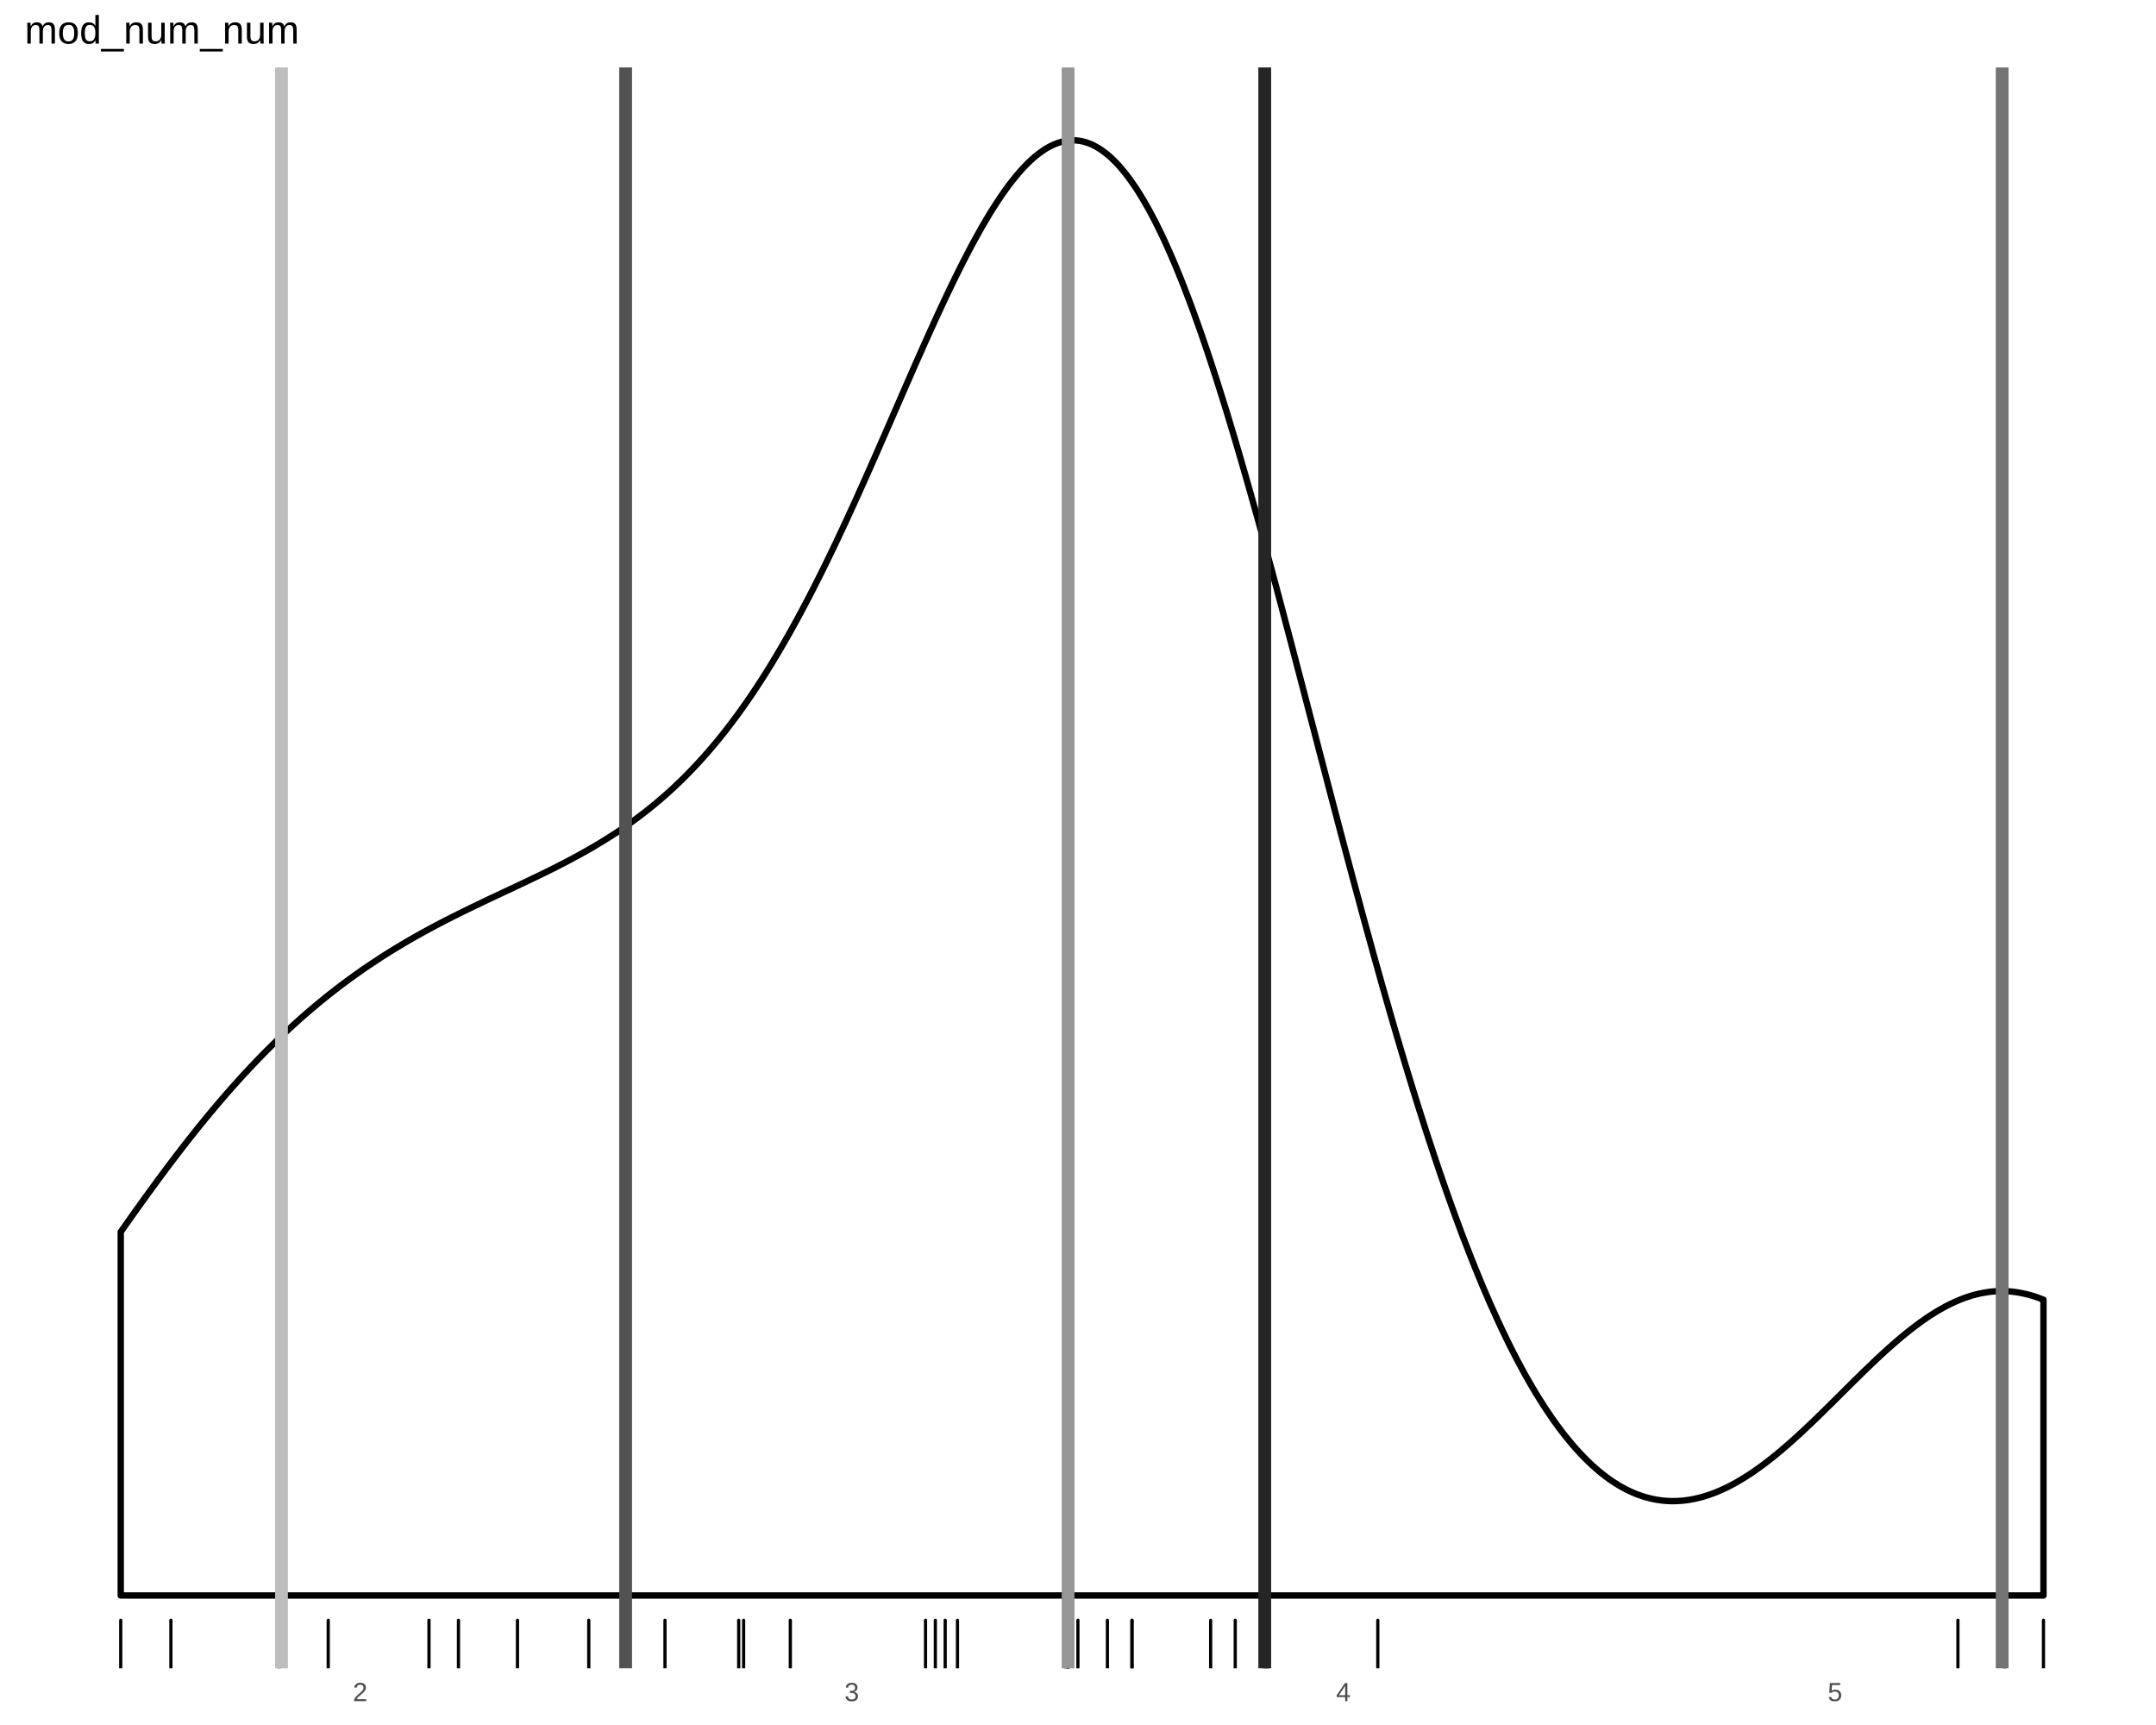
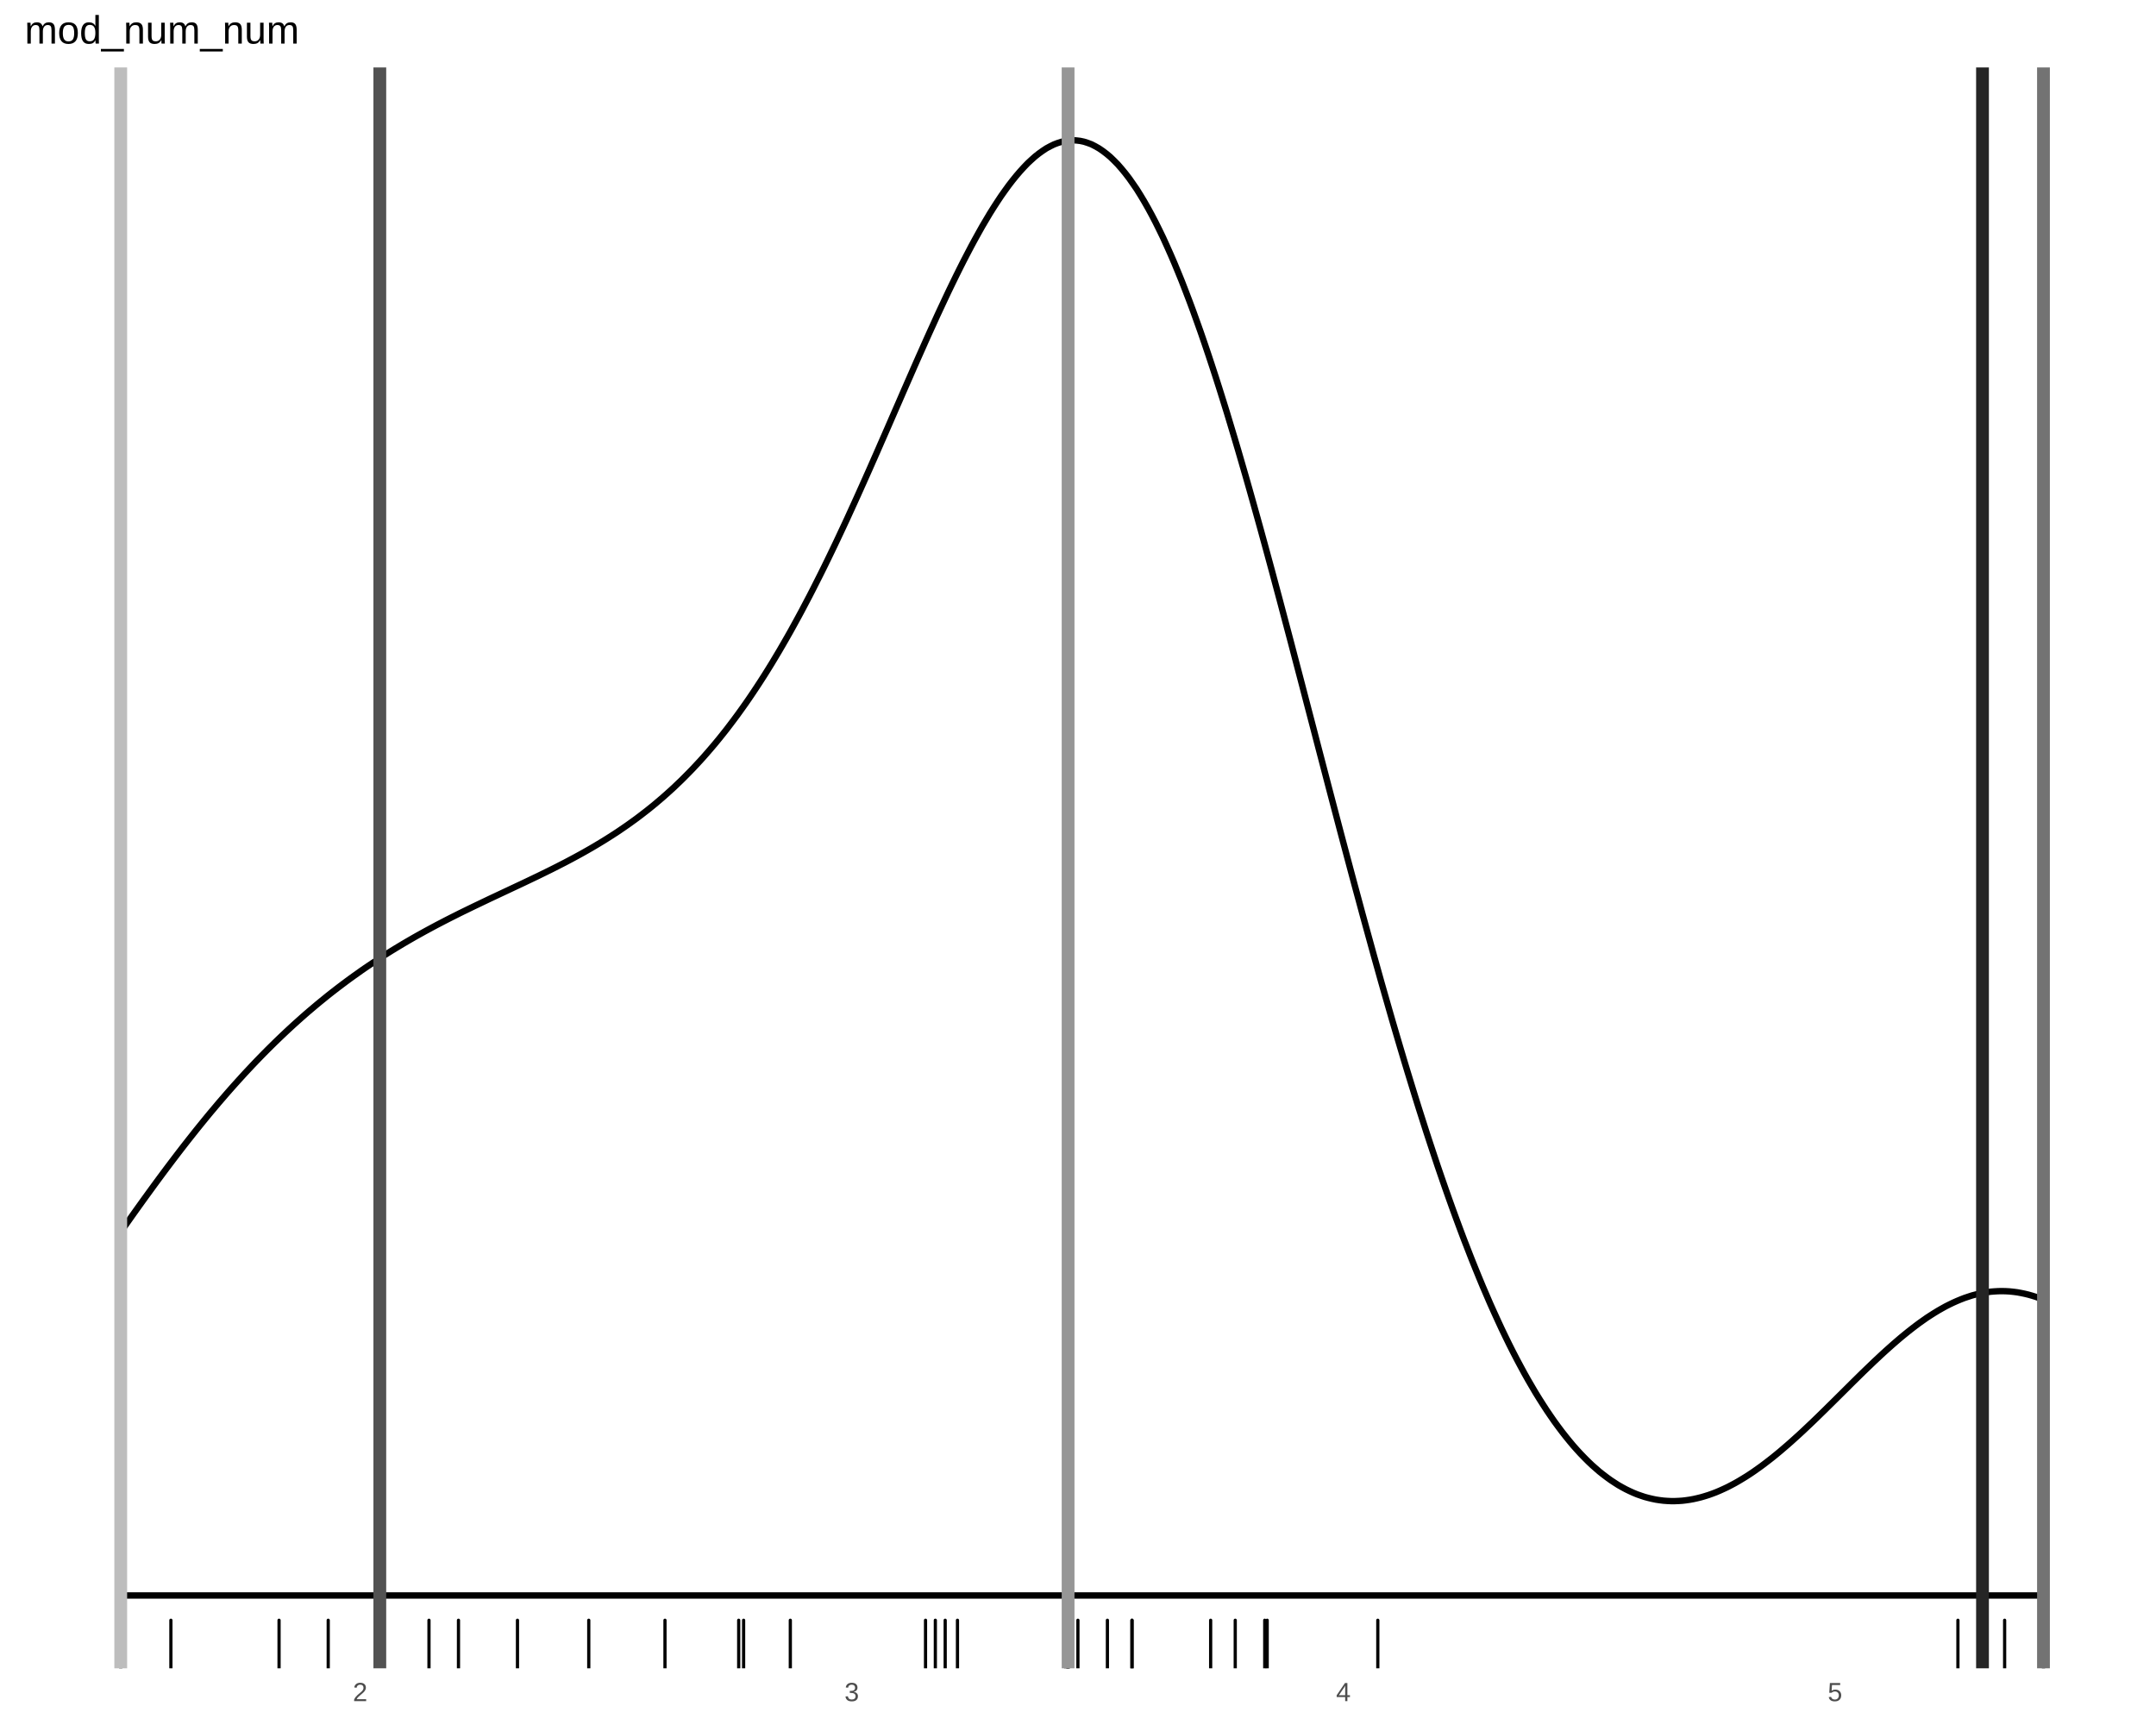
<svg xmlns="http://www.w3.org/2000/svg" viewBox="0 0 720.00 576.00">
  <defs>
    <style type="text/css">
    line, polyline, polygon, path, rect, circle {
      fill: none;
      stroke: #000000;
      stroke-linecap: round;
      stroke-linejoin: round;
      stroke-miterlimit: 10.00;
    }
  </style>
  </defs>
  <rect width="100%" height="100%" style="stroke: none; fill: #FFFFFF;" />
  <rect x="0.00" y="0.00" width="720.00" height="576.00" style="stroke-width: 1.07; stroke: #FFFFFF; fill: #FFFFFF;" />
  <defs>
    <clipPath id="cpOC4yMnw3MTQuNTJ8NTU3LjA2fDIyLjUy">
      <rect x="8.22" y="22.52" width="706.30" height="534.54" />
    </clipPath>
  </defs>
  <polyline points="40.32,411.35 41.58,409.56 42.84,407.78 44.09,406.01 45.35,404.24 46.61,402.48 47.86,400.74 49.12,399.00 50.38,397.27 51.63,395.55 52.89,393.84 54.15,392.14 55.40,390.46 56.66,388.79 57.92,387.12 59.17,385.48 60.43,383.84 61.68,382.23 62.94,380.62 64.20,379.03 65.45,377.45 66.71,375.89 67.97,374.34 69.22,372.81 70.48,371.29 71.74,369.80 72.99,368.31 74.25,366.85 75.51,365.39 76.76,363.96 78.02,362.54 79.28,361.14 80.53,359.76 81.79,358.38 83.05,357.04 84.30,355.70 85.56,354.38 86.82,353.08 88.07,351.80 89.33,350.53 90.59,349.28 91.84,348.05 93.10,346.83 94.36,345.63 95.61,344.45 96.87,343.28 98.12,342.13 99.38,341.00 100.64,339.87 101.89,338.77 103.15,337.68 104.41,336.62 105.66,335.56 106.92,334.52 108.18,333.50 109.43,332.48 110.69,331.49 111.95,330.51 113.20,329.55 114.46,328.60 115.72,327.66 116.97,326.74 118.23,325.83 119.49,324.94 120.74,324.05 122.00,323.18 123.26,322.33 124.51,321.49 125.77,320.66 127.03,319.84 128.28,319.03 129.54,318.24 130.79,317.46 132.05,316.69 133.31,315.93 134.56,315.18 135.82,314.44 137.08,313.71 138.33,312.99 139.59,312.28 140.85,311.58 142.10,310.89 143.36,310.21 144.62,309.53 145.87,308.86 147.13,308.21 148.39,307.55 149.64,306.91 150.90,306.27 152.16,305.64 153.41,305.01 154.67,304.39 155.93,303.78 157.18,303.17 158.44,302.56 159.70,301.96 160.95,301.36 162.21,300.76 163.46,300.16 164.72,299.57 165.98,298.98 167.23,298.39 168.49,297.80 169.75,297.21 171.00,296.62 172.26,296.03 173.52,295.44 174.77,294.85 176.03,294.25 177.29,293.65 178.54,293.05 179.80,292.45 181.06,291.83 182.31,291.22 183.57,290.60 184.83,289.97 186.08,289.34 187.34,288.69 188.60,288.05 189.85,287.39 191.11,286.72 192.37,286.04 193.62,285.36 194.88,284.66 196.13,283.95 197.39,283.23 198.65,282.49 199.90,281.74 201.16,280.98 202.42,280.20 203.67,279.41 204.93,278.60 206.19,277.78 207.44,276.93 208.70,276.07 209.96,275.19 211.21,274.29 212.47,273.38 213.73,272.43 214.98,271.47 216.24,270.49 217.50,269.48 218.75,268.46 220.01,267.39 221.27,266.32 222.52,265.21 223.78,264.08 225.04,262.93 226.29,261.73 227.55,260.53 228.80,259.28 230.06,258.01 231.32,256.71 232.57,255.37 233.83,254.02 235.09,252.62 236.34,251.19 237.60,249.73 238.86,248.24 240.11,246.72 241.37,245.15 242.63,243.56 243.88,241.92 245.14,240.25 246.40,238.55 247.65,236.81 248.91,235.04 250.17,233.22 251.42,231.37 252.68,229.48 253.94,227.55 255.19,225.60 256.45,223.59 257.71,221.55 258.96,219.47 260.22,217.36 261.47,215.21 262.73,213.02 263.99,210.80 265.24,208.53 266.50,206.23 267.76,203.90 269.01,201.52 270.27,199.13 271.53,196.68 272.78,194.21 274.04,191.71 275.30,189.17 276.55,186.61 277.81,184.00 279.07,181.38 280.32,178.72 281.58,176.04 282.84,173.34 284.09,170.60 285.35,167.85 286.61,165.07 287.86,162.28 289.12,159.47 290.38,156.64 291.63,153.80 292.89,150.95 294.14,148.08 295.40,145.21 296.66,142.33 297.91,139.45 299.17,136.56 300.43,133.68 301.68,130.80 302.94,127.92 304.20,125.05 305.45,122.19 306.71,119.34 307.97,116.51 309.22,113.70 310.48,110.90 311.74,108.14 312.99,105.38 314.25,102.68 315.51,99.99 316.76,97.34 318.02,94.73 319.28,92.15 320.53,89.63 321.79,87.13 323.05,84.71 324.30,82.32 325.56,79.99 326.82,77.72 328.07,75.49 329.33,73.36 330.58,71.26 331.84,69.25 333.10,67.30 334.35,65.42 335.61,63.64 336.87,61.90 338.12,60.28 339.38,58.72 340.64,57.25 341.89,55.88 343.15,54.56 344.41,53.39 345.66,52.27 346.92,51.27 348.18,50.37 349.43,49.54 350.69,48.86 351.95,48.24 353.20,47.76 354.46,47.36 355.72,47.07 356.97,46.92 358.23,46.82 359.49,46.90 360.74,47.05 362.00,47.32 363.25,47.72 364.51,48.19 365.77,48.84 367.02,49.55 368.28,50.41 369.54,51.37 370.79,52.42 372.05,53.64 373.31,54.92 374.56,56.36 375.82,57.89 377.08,59.53 378.33,61.31 379.59,63.14 380.85,65.16 382.10,67.24 383.36,69.45 384.62,71.76 385.87,74.16 387.13,76.70 388.39,79.30 389.64,82.05 390.90,84.87 392.16,87.79 393.41,90.82 394.67,93.91 395.92,97.14 397.18,100.43 398.44,103.82 399.69,107.30 400.95,110.83 402.21,114.49 403.46,118.19 404.72,121.99 405.98,125.86 407.23,129.78 408.49,133.80 409.75,137.86 411.00,142.01 412.26,146.20 413.52,150.45 414.77,154.76 416.03,159.11 417.29,163.53 418.54,167.98 419.80,172.49 421.06,177.03 422.31,181.60 423.57,186.23 424.83,190.87 426.08,195.55 427.34,200.25 428.59,204.98 429.85,209.73 431.11,214.49 432.36,219.28 433.62,224.08 434.88,228.89 436.13,233.70 437.39,238.52 438.65,243.34 439.90,248.16 441.16,252.98 442.42,257.80 443.67,262.60 444.93,267.40 446.19,272.19 447.44,276.95 448.70,281.70 449.96,286.44 451.21,291.14 452.47,295.84 453.73,300.49 454.98,305.13 456.24,309.73 457.50,314.30 458.75,318.85 460.01,323.34 461.26,327.82 462.52,332.24 463.78,336.63 465.03,340.98 466.29,345.27 467.55,349.54 468.80,353.74 470.06,357.91 471.32,362.02 472.57,366.08 473.83,370.11 475.09,374.05 476.34,377.97 477.60,381.81 478.86,385.61 480.11,389.36 481.37,393.03 482.63,396.67 483.88,400.22 485.14,403.73 486.40,407.18 487.65,410.55 488.91,413.90 490.17,417.14 491.42,420.35 492.68,423.48 493.93,426.55 495.19,429.58 496.45,432.51 497.70,435.41 498.96,438.21 500.22,440.97 501.47,443.67 502.73,446.29 503.99,448.87 505.24,451.35 506.50,453.79 507.76,456.15 509.01,458.46 510.27,460.71 511.53,462.87 512.78,465.00 514.04,467.04 515.30,469.02 516.55,470.95 517.81,472.80 519.07,474.62 520.32,476.33 521.58,478.01 522.84,479.62 524.09,481.16 525.35,482.67 526.60,484.08 527.86,485.45 529.12,486.75 530.37,488.00 531.63,489.20 532.89,490.31 534.14,491.40 535.40,492.39 536.66,493.35 537.91,494.25 539.17,495.08 540.43,495.89 541.68,496.60 542.94,497.28 544.20,497.89 545.45,498.46 546.71,498.98 547.97,499.42 549.22,499.84 550.48,500.18 551.74,500.48 552.99,500.74 554.25,500.93 555.51,501.09 556.76,501.18 558.02,501.24 559.27,501.24 560.53,501.19 561.79,501.11 563.04,500.96 564.30,500.78 565.56,500.55 566.81,500.27 568.07,499.96 569.33,499.59 570.58,499.20 571.84,498.75 573.10,498.27 574.35,497.74 575.61,497.17 576.87,496.58 578.12,495.93 579.38,495.26 580.64,494.54 581.89,493.79 583.15,493.02 584.41,492.20 585.66,491.36 586.92,490.47 588.18,489.57 589.43,488.63 590.69,487.66 591.95,486.68 593.20,485.66 594.46,484.62 595.71,483.55 596.97,482.47 598.23,481.36 599.48,480.23 600.74,479.09 602.00,477.93 603.25,476.75 604.51,475.56 605.77,474.36 607.02,473.15 608.28,471.92 609.54,470.69 610.79,469.45 612.05,468.21 613.31,466.96 614.56,465.72 615.82,464.47 617.08,463.22 618.33,461.97 619.59,460.73 620.85,459.49 622.10,458.26 623.36,457.05 624.62,455.84 625.87,454.64 627.13,453.46 628.38,452.29 629.64,451.14 630.90,450.01 632.15,448.90 633.41,447.81 634.67,446.73 635.92,445.70 637.18,444.68 638.44,443.69 639.69,442.73 640.95,441.79 642.21,440.90 643.46,440.02 644.72,439.20 645.98,438.40 647.23,437.64 648.49,436.92 649.75,436.22 651.00,435.59 652.26,434.98 653.52,434.42 654.77,433.90 656.03,433.41 657.29,432.99 658.54,432.58 659.80,432.25 661.05,431.95 662.31,431.69 663.57,431.49 664.82,431.31 666.08,431.21 667.34,431.14 668.59,431.12 669.85,431.15 671.11,431.22 672.36,431.35 673.62,431.51 674.88,431.74 676.13,432.00 677.39,432.30 678.65,432.66 679.90,433.05 681.16,433.51 682.42,433.99 682.42,532.76 681.16,532.76 679.90,532.76 678.65,532.76 677.39,532.76 676.13,532.76 674.88,532.76 673.62,532.76 672.36,532.76 671.11,532.76 669.85,532.76 668.59,532.76 667.34,532.76 666.08,532.76 664.82,532.76 663.57,532.76 662.31,532.76 661.05,532.76 659.80,532.76 658.54,532.76 657.29,532.76 656.03,532.76 654.77,532.76 653.52,532.76 652.26,532.76 651.00,532.76 649.75,532.76 648.49,532.76 647.23,532.76 645.98,532.76 644.72,532.76 643.46,532.76 642.21,532.76 640.95,532.76 639.69,532.76 638.44,532.76 637.18,532.76 635.92,532.76 634.67,532.76 633.41,532.76 632.15,532.76 630.90,532.76 629.64,532.76 628.38,532.76 627.13,532.76 625.87,532.76 624.62,532.76 623.36,532.76 622.10,532.76 620.85,532.76 619.59,532.76 618.33,532.76 617.08,532.76 615.82,532.76 614.56,532.76 613.31,532.76 612.05,532.76 610.79,532.76 609.54,532.76 608.28,532.76 607.02,532.76 605.77,532.76 604.51,532.76 603.25,532.76 602.00,532.76 600.74,532.76 599.48,532.76 598.23,532.76 596.97,532.76 595.71,532.76 594.46,532.76 593.20,532.76 591.95,532.76 590.69,532.76 589.43,532.76 588.18,532.76 586.92,532.76 585.66,532.76 584.41,532.76 583.15,532.76 581.89,532.76 580.64,532.76 579.38,532.76 578.12,532.76 576.87,532.76 575.61,532.76 574.35,532.76 573.10,532.76 571.84,532.76 570.58,532.76 569.33,532.76 568.07,532.76 566.81,532.76 565.56,532.76 564.30,532.76 563.04,532.76 561.79,532.76 560.53,532.76 559.27,532.76 558.02,532.76 556.76,532.76 555.51,532.76 554.25,532.76 552.99,532.76 551.74,532.76 550.48,532.76 549.22,532.76 547.97,532.76 546.71,532.76 545.45,532.76 544.20,532.76 542.94,532.76 541.68,532.76 540.43,532.76 539.17,532.76 537.91,532.76 536.66,532.76 535.40,532.76 534.14,532.76 532.89,532.76 531.63,532.76 530.37,532.76 529.12,532.76 527.86,532.76 526.60,532.76 525.35,532.76 524.09,532.76 522.84,532.76 521.58,532.76 520.32,532.76 519.07,532.76 517.81,532.76 516.55,532.76 515.30,532.76 514.04,532.76 512.78,532.76 511.53,532.76 510.27,532.76 509.01,532.76 507.76,532.76 506.50,532.76 505.24,532.76 503.99,532.76 502.73,532.76 501.47,532.76 500.22,532.76 498.96,532.76 497.70,532.76 496.45,532.76 495.19,532.76 493.93,532.76 492.68,532.76 491.42,532.76 490.17,532.76 488.91,532.76 487.65,532.76 486.40,532.76 485.14,532.76 483.88,532.76 482.63,532.76 481.37,532.76 480.11,532.76 478.86,532.76 477.60,532.76 476.34,532.76 475.09,532.76 473.83,532.76 472.57,532.76 471.32,532.76 470.06,532.76 468.80,532.76 467.55,532.76 466.29,532.76 465.03,532.76 463.78,532.76 462.52,532.76 461.26,532.76 460.01,532.76 458.75,532.76 457.50,532.76 456.24,532.76 454.98,532.76 453.73,532.76 452.47,532.76 451.21,532.76 449.96,532.76 448.70,532.76 447.44,532.76 446.19,532.76 444.93,532.76 443.67,532.76 442.42,532.76 441.16,532.76 439.90,532.76 438.65,532.76 437.39,532.76 436.13,532.76 434.88,532.76 433.62,532.76 432.36,532.76 431.11,532.76 429.85,532.76 428.59,532.76 427.34,532.76 426.08,532.76 424.83,532.76 423.57,532.76 422.31,532.76 421.06,532.76 419.80,532.76 418.54,532.76 417.29,532.76 416.03,532.76 414.77,532.76 413.52,532.76 412.26,532.76 411.00,532.76 409.75,532.76 408.49,532.76 407.23,532.76 405.98,532.76 404.72,532.76 403.46,532.76 402.21,532.76 400.95,532.76 399.69,532.76 398.44,532.76 397.18,532.76 395.92,532.76 394.67,532.76 393.41,532.76 392.16,532.76 390.90,532.76 389.64,532.76 388.39,532.76 387.13,532.76 385.87,532.76 384.62,532.76 383.36,532.76 382.10,532.76 380.85,532.76 379.59,532.76 378.33,532.76 377.08,532.76 375.82,532.76 374.56,532.76 373.31,532.76 372.05,532.76 370.79,532.76 369.54,532.76 368.28,532.76 367.02,532.76 365.77,532.76 364.51,532.76 363.25,532.76 362.00,532.76 360.74,532.76 359.49,532.76 358.23,532.76 356.97,532.76 355.72,532.76 354.46,532.76 353.20,532.76 351.95,532.76 350.69,532.76 349.43,532.76 348.18,532.76 346.92,532.76 345.66,532.76 344.41,532.76 343.15,532.76 341.89,532.76 340.64,532.76 339.38,532.76 338.12,532.76 336.87,532.76 335.61,532.76 334.35,532.76 333.10,532.76 331.84,532.76 330.58,532.76 329.33,532.76 328.07,532.76 326.82,532.76 325.56,532.76 324.30,532.76 323.05,532.76 321.79,532.76 320.53,532.76 319.28,532.76 318.02,532.76 316.76,532.76 315.51,532.76 314.25,532.76 312.99,532.76 311.74,532.76 310.48,532.76 309.22,532.76 307.97,532.76 306.71,532.76 305.45,532.76 304.20,532.76 302.94,532.76 301.68,532.76 300.43,532.76 299.17,532.76 297.91,532.76 296.66,532.76 295.40,532.76 294.14,532.76 292.89,532.76 291.63,532.76 290.38,532.76 289.12,532.76 287.86,532.76 286.61,532.76 285.35,532.76 284.09,532.76 282.84,532.76 281.58,532.76 280.32,532.76 279.07,532.76 277.81,532.76 276.55,532.76 275.30,532.76 274.04,532.76 272.78,532.76 271.53,532.76 270.27,532.76 269.01,532.76 267.76,532.76 266.50,532.76 265.24,532.76 263.99,532.76 262.73,532.76 261.47,532.76 260.22,532.76 258.96,532.76 257.71,532.76 256.45,532.76 255.19,532.76 253.94,532.76 252.68,532.76 251.42,532.76 250.17,532.76 248.91,532.76 247.65,532.76 246.40,532.76 245.14,532.76 243.88,532.76 242.63,532.76 241.37,532.76 240.11,532.76 238.86,532.76 237.60,532.76 236.34,532.76 235.09,532.76 233.83,532.76 232.57,532.76 231.32,532.76 230.06,532.76 228.80,532.76 227.55,532.76 226.29,532.76 225.04,532.76 223.78,532.76 222.52,532.76 221.27,532.76 220.01,532.76 218.75,532.76 217.50,532.76 216.24,532.76 214.98,532.76 213.73,532.76 212.47,532.76 211.21,532.76 209.96,532.76 208.70,532.76 207.44,532.76 206.19,532.76 204.93,532.76 203.67,532.76 202.42,532.76 201.16,532.76 199.90,532.76 198.65,532.76 197.39,532.76 196.13,532.76 194.88,532.76 193.62,532.76 192.37,532.76 191.11,532.76 189.85,532.76 188.60,532.76 187.34,532.76 186.08,532.76 184.83,532.76 183.57,532.76 182.31,532.76 181.06,532.76 179.80,532.76 178.54,532.76 177.29,532.76 176.03,532.76 174.77,532.76 173.52,532.76 172.26,532.76 171.00,532.76 169.75,532.76 168.49,532.76 167.23,532.76 165.98,532.76 164.72,532.76 163.46,532.76 162.21,532.76 160.95,532.76 159.70,532.76 158.44,532.76 157.18,532.76 155.93,532.76 154.67,532.76 153.41,532.76 152.16,532.76 150.90,532.76 149.64,532.76 148.39,532.76 147.13,532.76 145.87,532.76 144.62,532.76 143.36,532.76 142.10,532.76 140.85,532.76 139.59,532.76 138.33,532.76 137.08,532.76 135.82,532.76 134.56,532.76 133.31,532.76 132.05,532.76 130.79,532.76 129.54,532.76 128.28,532.76 127.03,532.76 125.77,532.76 124.51,532.76 123.26,532.76 122.00,532.76 120.74,532.76 119.49,532.76 118.23,532.76 116.97,532.76 115.72,532.76 114.46,532.76 113.20,532.76 111.95,532.76 110.69,532.76 109.43,532.76 108.18,532.76 106.92,532.76 105.66,532.76 104.41,532.76 103.15,532.76 101.89,532.76 100.64,532.76 99.38,532.76 98.12,532.76 96.87,532.76 95.61,532.76 94.36,532.76 93.10,532.76 91.84,532.76 90.59,532.76 89.33,532.76 88.07,532.76 86.82,532.76 85.56,532.76 84.30,532.76 83.05,532.76 81.79,532.76 80.53,532.76 79.28,532.76 78.02,532.76 76.76,532.76 75.51,532.76 74.25,532.76 72.99,532.76 71.74,532.76 70.48,532.76 69.22,532.76 67.97,532.76 66.71,532.76 65.45,532.76 64.20,532.76 62.94,532.76 61.68,532.76 60.43,532.76 59.17,532.76 57.92,532.76 56.66,532.76 55.40,532.76 54.15,532.76 52.89,532.76 51.63,532.76 50.38,532.76 49.12,532.76 47.86,532.76 46.61,532.76 45.35,532.76 44.09,532.76 42.84,532.76 41.58,532.76 40.32,532.76 40.32,411.35 " style="stroke-width: 2.13;" clip-path="url(#cpOC4yMnw3MTQuNTJ8NTU3LjA2fDIyLjUy)" />
  <line x1="222.07" y1="557.06" x2="222.07" y2="541.02" style="stroke-width: 1.07;" clip-path="url(#cpOC4yMnw3MTQuNTJ8NTU3LjA2fDIyLjUy)" />
  <line x1="263.93" y1="557.06" x2="263.93" y2="541.02" style="stroke-width: 1.07;" clip-path="url(#cpOC4yMnw3MTQuNTJ8NTU3LjA2fDIyLjUy)" />
  <line x1="172.81" y1="557.06" x2="172.81" y2="541.02" style="stroke-width: 1.07;" clip-path="url(#cpOC4yMnw3MTQuNTJ8NTU3LjA2fDIyLjUy)" />
  <line x1="319.75" y1="557.06" x2="319.75" y2="541.02" style="stroke-width: 1.07;" clip-path="url(#cpOC4yMnw3MTQuNTJ8NTU3LjA2fDIyLjUy)" />
  <line x1="356.69" y1="557.06" x2="356.69" y2="541.02" style="stroke-width: 1.07;" clip-path="url(#cpOC4yMnw3MTQuNTJ8NTU3LjA2fDIyLjUy)" />
  <line x1="359.97" y1="557.06" x2="359.97" y2="541.02" style="stroke-width: 1.07;" clip-path="url(#cpOC4yMnw3MTQuNTJ8NTU3LjA2fDIyLjUy)" />
  <line x1="378.03" y1="557.06" x2="378.03" y2="541.02" style="stroke-width: 1.07;" clip-path="url(#cpOC4yMnw3MTQuNTJ8NTU3LjA2fDIyLjUy)" />
  <line x1="315.65" y1="557.06" x2="315.65" y2="541.02" style="stroke-width: 1.07;" clip-path="url(#cpOC4yMnw3MTQuNTJ8NTU3LjA2fDIyLjUy)" />
  <line x1="309.08" y1="557.06" x2="309.08" y2="541.02" style="stroke-width: 1.07;" clip-path="url(#cpOC4yMnw3MTQuNTJ8NTU3LjA2fDIyLjUy)" />
  <line x1="356.69" y1="557.06" x2="356.69" y2="541.02" style="stroke-width: 1.07;" clip-path="url(#cpOC4yMnw3MTQuNTJ8NTU3LjA2fDIyLjUy)" />
  <line x1="356.69" y1="557.06" x2="356.69" y2="541.02" style="stroke-width: 1.07;" clip-path="url(#cpOC4yMnw3MTQuNTJ8NTU3LjA2fDIyLjUy)" />
  <line x1="460.12" y1="557.06" x2="460.12" y2="541.02" style="stroke-width: 1.07;" clip-path="url(#cpOC4yMnw3MTQuNTJ8NTU3LjA2fDIyLjUy)" />
  <line x1="404.30" y1="557.06" x2="404.30" y2="541.02" style="stroke-width: 1.07;" clip-path="url(#cpOC4yMnw3MTQuNTJ8NTU3LjA2fDIyLjUy)" />
  <line x1="412.51" y1="557.06" x2="412.51" y2="541.02" style="stroke-width: 1.07;" clip-path="url(#cpOC4yMnw3MTQuNTJ8NTU3LjA2fDIyLjUy)" />
  <line x1="653.85" y1="557.06" x2="653.85" y2="541.02" style="stroke-width: 1.07;" clip-path="url(#cpOC4yMnw3MTQuNTJ8NTU3LjA2fDIyLjUy)" />
  <line x1="682.42" y1="557.06" x2="682.42" y2="541.02" style="stroke-width: 1.07;" clip-path="url(#cpOC4yMnw3MTQuNTJ8NTU3LjA2fDIyLjUy)" />
  <line x1="669.45" y1="557.06" x2="669.45" y2="541.02" style="stroke-width: 1.07;" clip-path="url(#cpOC4yMnw3MTQuNTJ8NTU3LjA2fDIyLjUy)" />
  <line x1="153.11" y1="557.06" x2="153.11" y2="541.02" style="stroke-width: 1.07;" clip-path="url(#cpOC4yMnw3MTQuNTJ8NTU3LjA2fDIyLjUy)" />
  <line x1="57.07" y1="557.06" x2="57.07" y2="541.02" style="stroke-width: 1.07;" clip-path="url(#cpOC4yMnw3MTQuNTJ8NTU3LjA2fDIyLjUy)" />
  <line x1="93.19" y1="557.06" x2="93.19" y2="541.02" style="stroke-width: 1.07;" clip-path="url(#cpOC4yMnw3MTQuNTJ8NTU3LjA2fDIyLjUy)" />
  <line x1="196.62" y1="557.06" x2="196.62" y2="541.02" style="stroke-width: 1.07;" clip-path="url(#cpOC4yMnw3MTQuNTJ8NTU3LjA2fDIyLjUy)" />
  <line x1="369.82" y1="557.06" x2="369.82" y2="541.02" style="stroke-width: 1.07;" clip-path="url(#cpOC4yMnw3MTQuNTJ8NTU3LjA2fDIyLjUy)" />
  <line x1="355.87" y1="557.06" x2="355.87" y2="541.02" style="stroke-width: 1.07;" clip-path="url(#cpOC4yMnw3MTQuNTJ8NTU3LjA2fDIyLjUy)" />
  <line x1="422.36" y1="557.06" x2="422.36" y2="541.02" style="stroke-width: 1.07;" clip-path="url(#cpOC4yMnw3MTQuNTJ8NTU3LjA2fDIyLjUy)" />
  <line x1="423.18" y1="557.06" x2="423.18" y2="541.02" style="stroke-width: 1.07;" clip-path="url(#cpOC4yMnw3MTQuNTJ8NTU3LjA2fDIyLjUy)" />
  <line x1="109.61" y1="557.06" x2="109.61" y2="541.02" style="stroke-width: 1.07;" clip-path="url(#cpOC4yMnw3MTQuNTJ8NTU3LjA2fDIyLjUy)" />
  <line x1="143.26" y1="557.06" x2="143.26" y2="541.02" style="stroke-width: 1.07;" clip-path="url(#cpOC4yMnw3MTQuNTJ8NTU3LjA2fDIyLjUy)" />
  <line x1="40.32" y1="557.06" x2="40.32" y2="541.02" style="stroke-width: 1.07;" clip-path="url(#cpOC4yMnw3MTQuNTJ8NTU3LjA2fDIyLjUy)" />
  <line x1="312.36" y1="557.06" x2="312.36" y2="541.02" style="stroke-width: 1.07;" clip-path="url(#cpOC4yMnw3MTQuNTJ8NTU3LjA2fDIyLjUy)" />
  <line x1="246.69" y1="557.06" x2="246.69" y2="541.02" style="stroke-width: 1.07;" clip-path="url(#cpOC4yMnw3MTQuNTJ8NTU3LjA2fDIyLjUy)" />
  <line x1="378.03" y1="557.06" x2="378.03" y2="541.02" style="stroke-width: 1.07;" clip-path="url(#cpOC4yMnw3MTQuNTJ8NTU3LjA2fDIyLjUy)" />
  <line x1="248.33" y1="557.06" x2="248.33" y2="541.02" style="stroke-width: 1.07;" clip-path="url(#cpOC4yMnw3MTQuNTJ8NTU3LjA2fDIyLjUy)" />
-   <line x1="94.01" y1="557.06" x2="94.01" y2="22.52" style="stroke-width: 4.27; stroke: #BDBDBD; stroke-linecap: butt;" clip-path="url(#cpOC4yMnw3MTQuNTJ8NTU3LjA2fDIyLjUy)" />
-   <line x1="208.93" y1="557.06" x2="208.93" y2="22.52" style="stroke-width: 4.27; stroke: #525252; stroke-linecap: butt;" clip-path="url(#cpOC4yMnw3MTQuNTJ8NTU3LjA2fDIyLjUy)" />
+   <line x1="40.32" y1="557.06" x2="40.32" y2="22.52" style="stroke-width: 4.27; stroke: #BDBDBD; stroke-linecap: butt;" clip-path="url(#cpOC4yMnw3MTQuNTJ8NTU3LjA2fDIyLjUy)" />
+   <line x1="126.84" y1="557.06" x2="126.84" y2="22.52" style="stroke-width: 4.27; stroke: #525252; stroke-linecap: butt;" clip-path="url(#cpOC4yMnw3MTQuNTJ8NTU3LjA2fDIyLjUy)" />
  <line x1="356.69" y1="557.06" x2="356.69" y2="22.52" style="stroke-width: 4.27; stroke: #969696; stroke-linecap: butt;" clip-path="url(#cpOC4yMnw3MTQuNTJ8NTU3LjA2fDIyLjUy)" />
-   <line x1="422.36" y1="557.06" x2="422.36" y2="22.52" style="stroke-width: 4.27; stroke: #252525; stroke-linecap: butt;" clip-path="url(#cpOC4yMnw3MTQuNTJ8NTU3LjA2fDIyLjUy)" />
-   <line x1="668.63" y1="557.06" x2="668.63" y2="22.52" style="stroke-width: 4.27; stroke: #737373; stroke-linecap: butt;" clip-path="url(#cpOC4yMnw3MTQuNTJ8NTU3LjA2fDIyLjUy)" />
+   <line x1="662.06" y1="557.06" x2="662.06" y2="22.52" style="stroke-width: 4.27; stroke: #252525; stroke-linecap: butt;" clip-path="url(#cpOC4yMnw3MTQuNTJ8NTU3LjA2fDIyLjUy)" />
+   <line x1="682.42" y1="557.06" x2="682.42" y2="22.52" style="stroke-width: 4.27; stroke: #737373; stroke-linecap: butt;" clip-path="url(#cpOC4yMnw3MTQuNTJ8NTU3LjA2fDIyLjUy)" />
  <defs>
    <clipPath id="cpMC4wMHw3MjAuMDB8NTc2LjAwfDAuMDA=">
      <rect x="0.00" y="0.00" width="720.00" height="576.00" />
    </clipPath>
  </defs>
  <g clip-path="url(#cpMC4wMHw3MjAuMDB8NTc2LjAwfDAuMDA=)">
    <text x="117.83" y="568.04" style="font-size: 8.80px; fill: #4D4D4D; font-family: Liberation Sans;" textLength="4.89px" lengthAdjust="spacingAndGlyphs">2</text>
  </g>
  <g clip-path="url(#cpMC4wMHw3MjAuMDB8NTc2LjAwfDAuMDA=)">
    <text x="282.01" y="568.04" style="font-size: 8.80px; fill: #4D4D4D; font-family: Liberation Sans;" textLength="4.89px" lengthAdjust="spacingAndGlyphs">3</text>
  </g>
  <g clip-path="url(#cpMC4wMHw3MjAuMDB8NTc2LjAwfDAuMDA=)">
    <text x="446.18" y="568.04" style="font-size: 8.80px; fill: #4D4D4D; font-family: Liberation Sans;" textLength="4.89px" lengthAdjust="spacingAndGlyphs">4</text>
  </g>
  <g clip-path="url(#cpMC4wMHw3MjAuMDB8NTc2LjAwfDAuMDA=)">
    <text x="610.36" y="568.04" style="font-size: 8.80px; fill: #4D4D4D; font-family: Liberation Sans;" textLength="4.89px" lengthAdjust="spacingAndGlyphs">5</text>
  </g>
  <g clip-path="url(#cpMC4wMHw3MjAuMDB8NTc2LjAwfDAuMDA=)">
    <text x="8.22" y="14.56" style="font-size: 13.20px; font-family: Liberation Sans;" textLength="91.58px" lengthAdjust="spacingAndGlyphs">mod_num_num</text>
  </g>
</svg>
